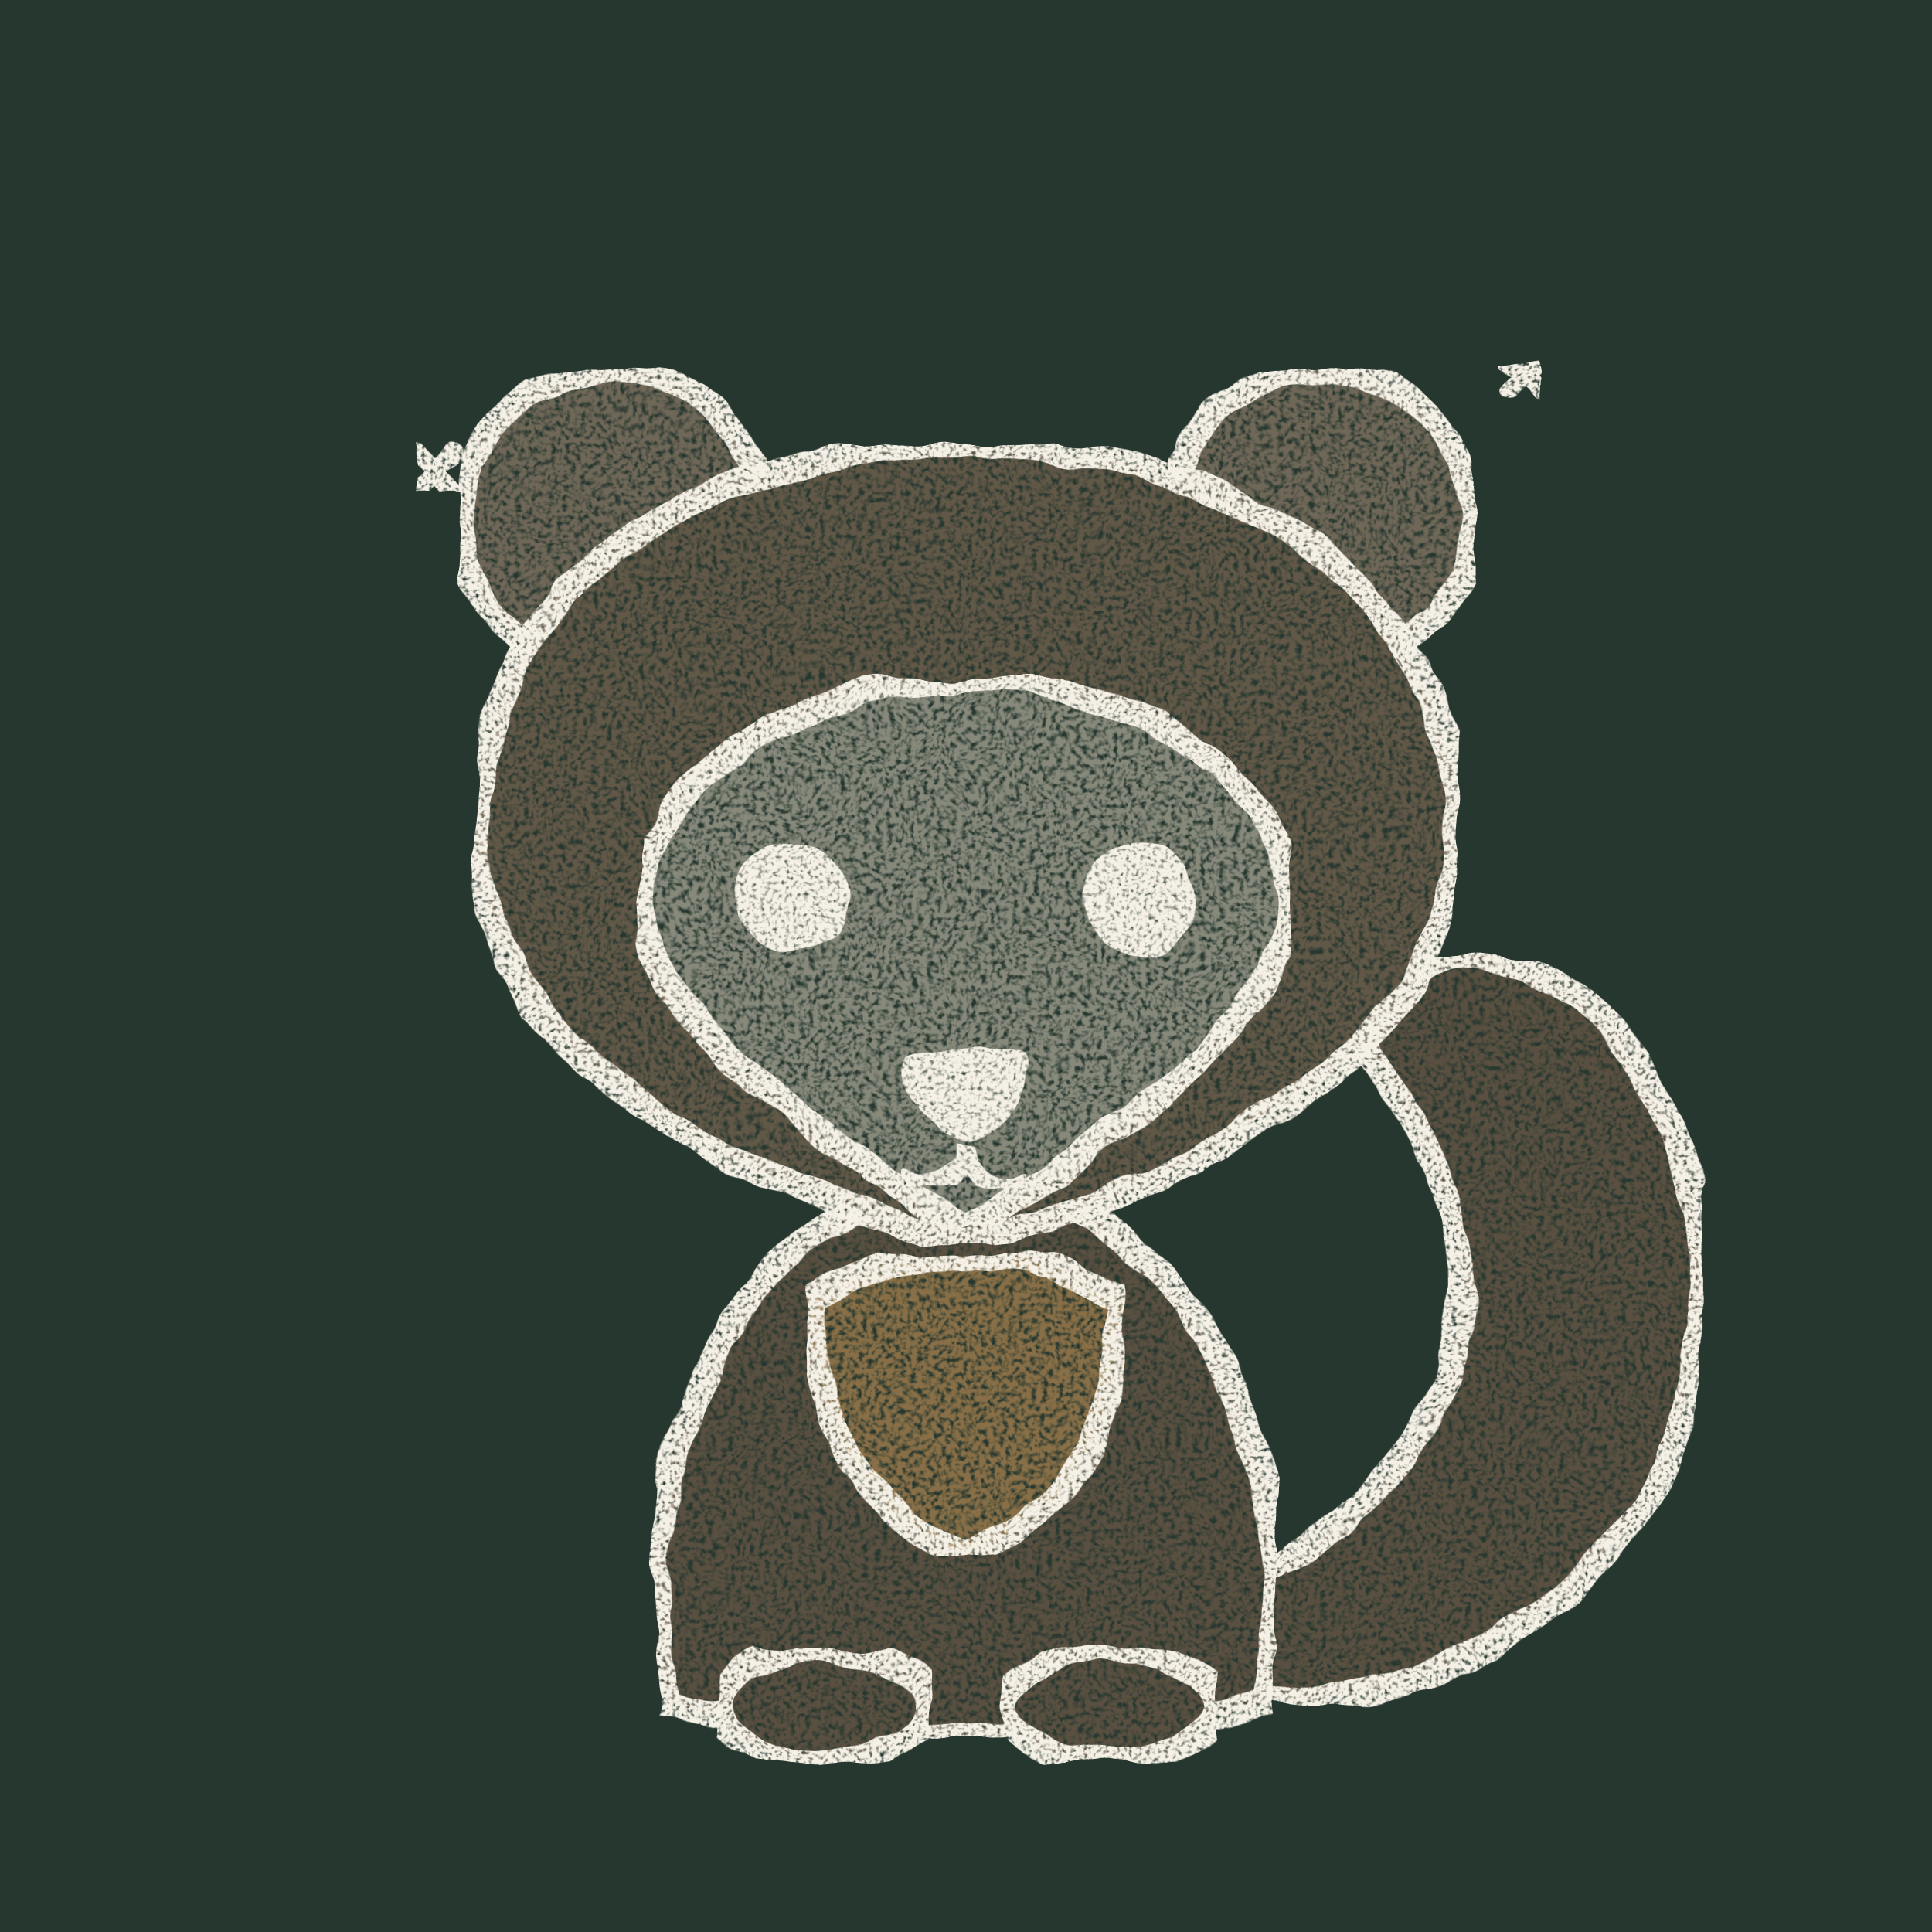
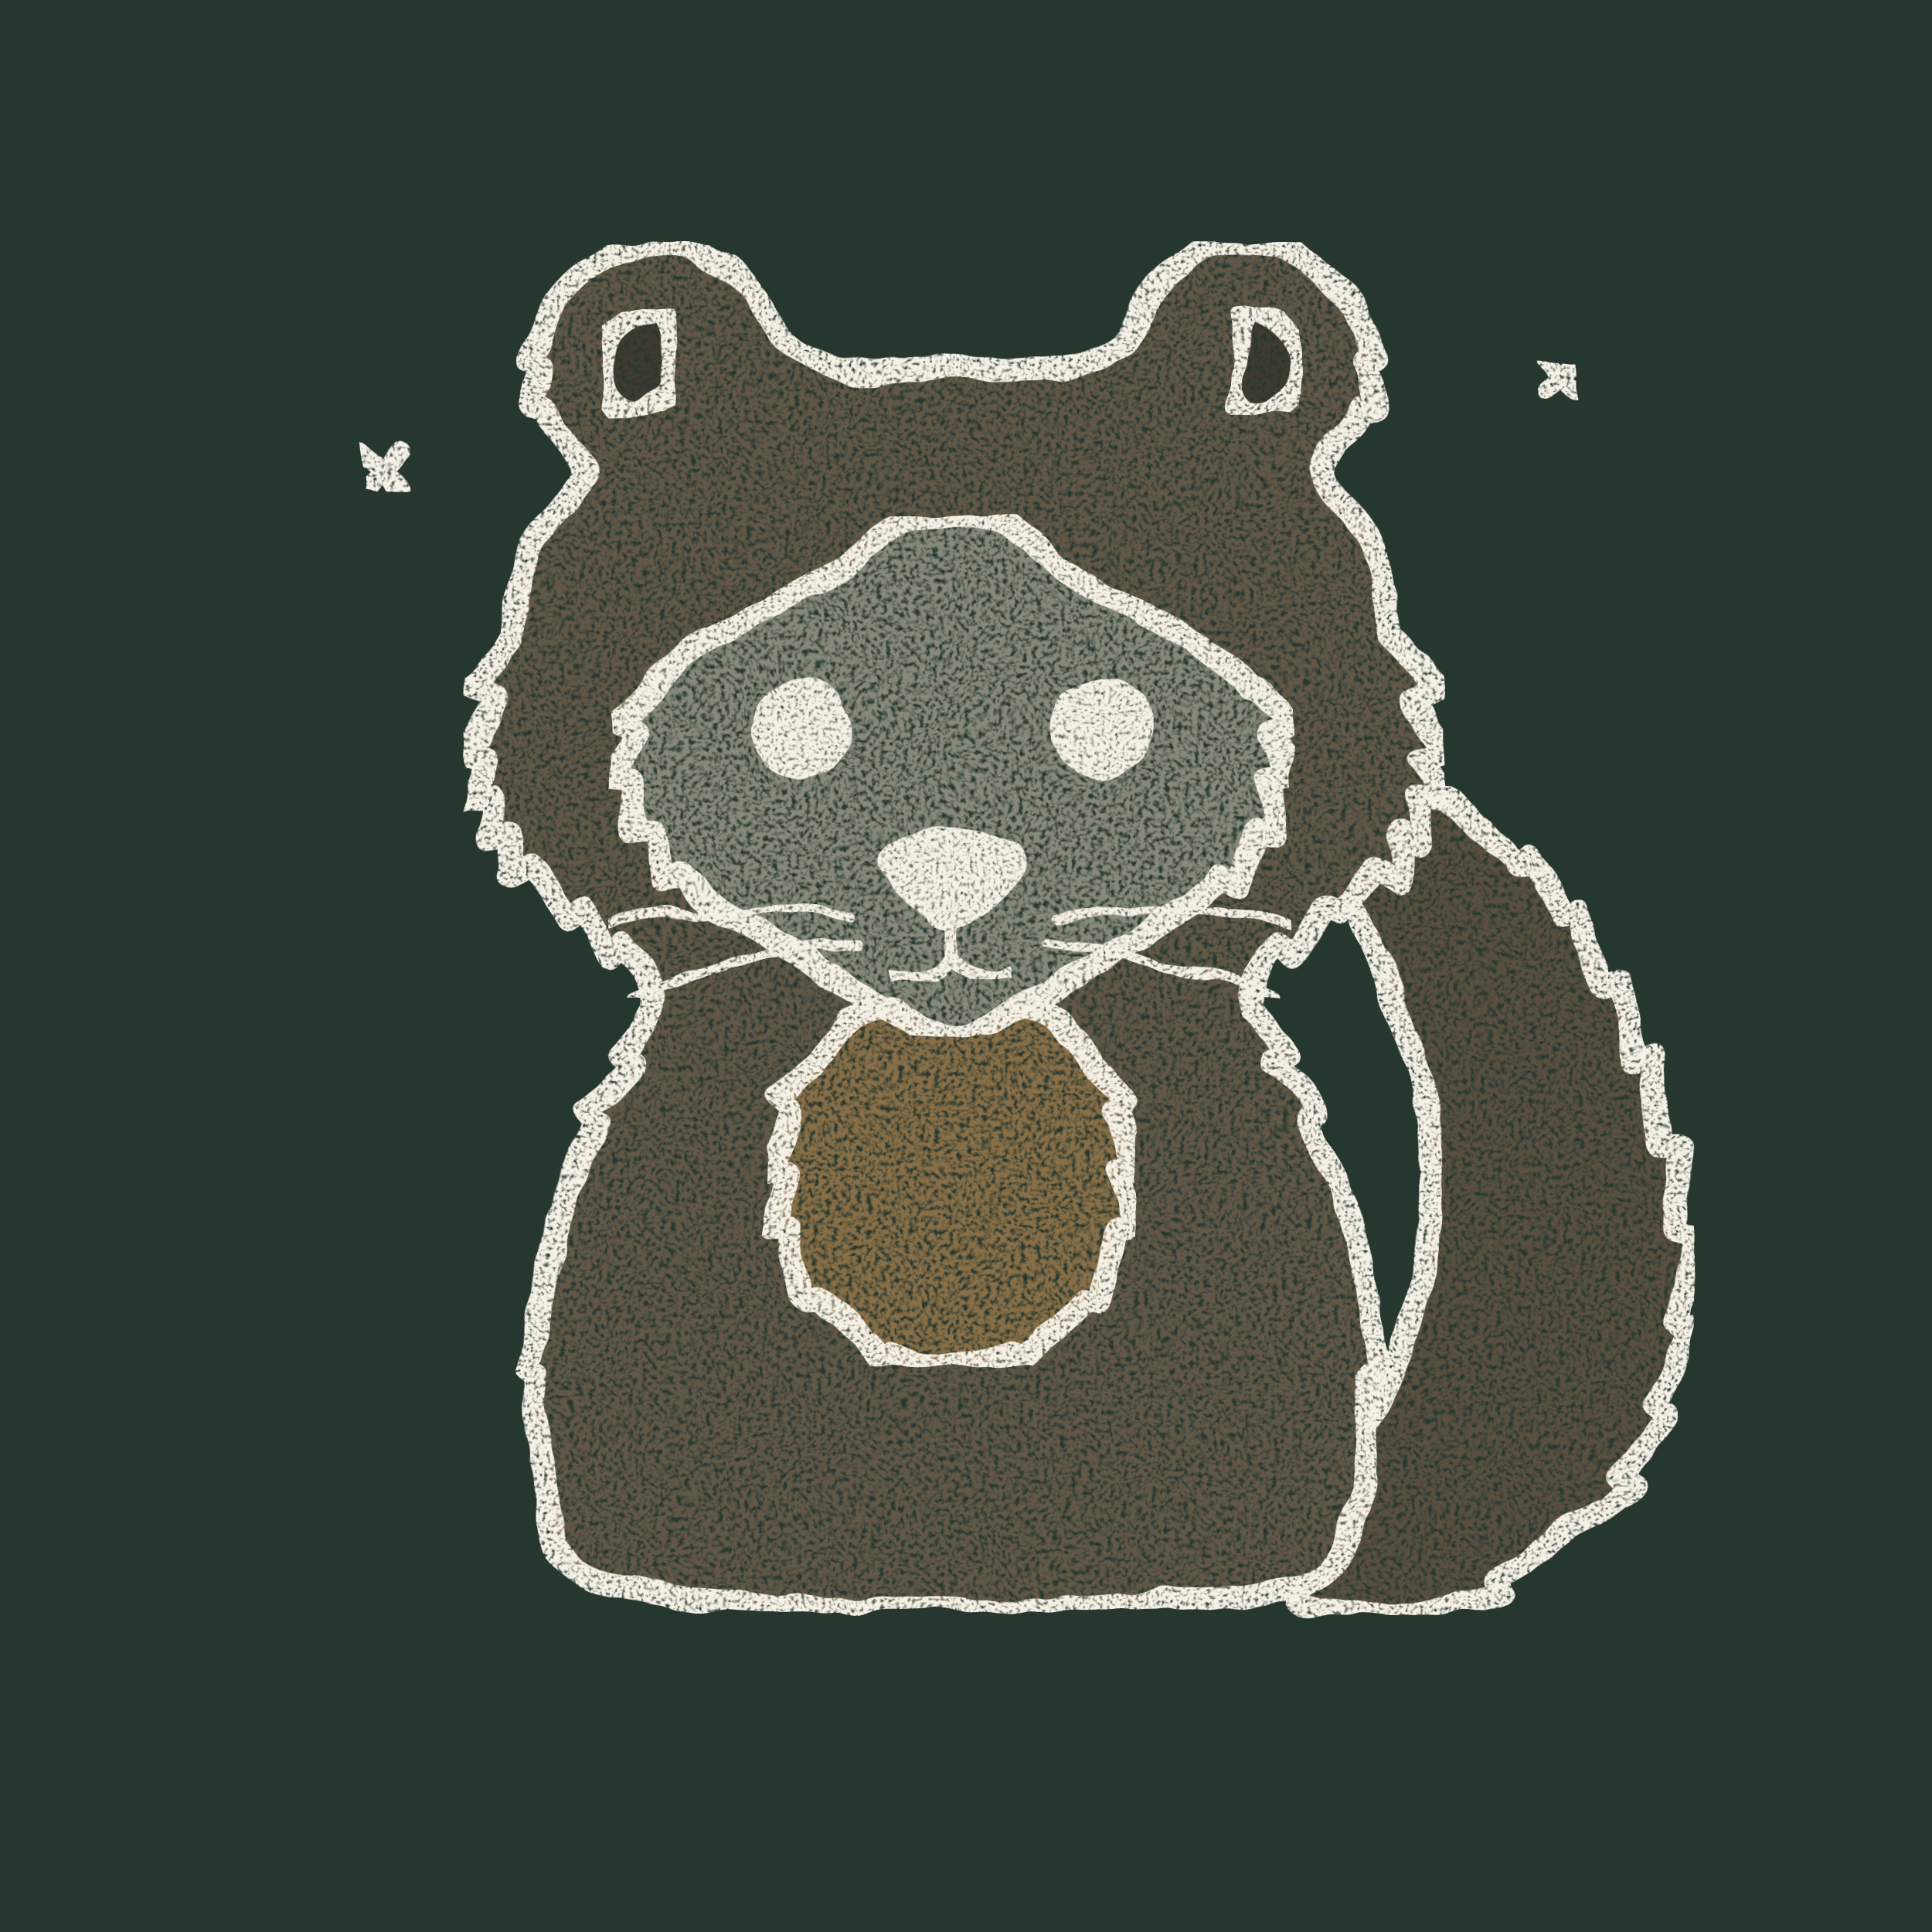
<svg xmlns="http://www.w3.org/2000/svg" viewBox="0 0 512 512">
  <defs>
    <filter id="r6" x="-10%" y="-10%" width="120%" height="120%">
      <feTurbulence type="fractalNoise" baseFrequency="0.05" numOctaves="3" seed="6" result="t" />
      <feDisplacementMap in="SourceGraphic" in2="t" scale="5" xChannelSelector="R" yChannelSelector="G" />
    </filter>
    <filter id="g6" x="0" y="0" width="100%" height="100%">
      <feTurbulence type="fractalNoise" baseFrequency="0.9" numOctaves="2" seed="2" result="n" />
      <feColorMatrix in="n" type="matrix" values="0 0 0 0 0 0 0 0 0 0 0 0 0 0 0 0 0 0 -3.2 2.6" result="a" />
      <feComposite in="SourceGraphic" in2="a" operator="in" />
    </filter>
    <filter id="g6b" x="0" y="0" width="100%" height="100%">
      <feTurbulence type="fractalNoise" baseFrequency="0.7" numOctaves="2" seed="4" result="n" />
      <feColorMatrix in="n" type="matrix" values="0 0 0 0 0 0 0 0 0 0 0 0 0 0 0 0 0 0 -3.2 2.4" result="a" />
      <feComposite in="SourceGraphic" in2="a" operator="in" />
    </filter>
  </defs>
  <rect width="512" height="512" fill="#26372F" />
  <g filter="url(#r6)">
-     <path d="M296 448C362 464 432 432 448 370C456 334 448 298 430 276C418 260 398 250 378 256C360 262 358 280 370 292C390 316 394 352 376 380C356 410 326 424 296 424Z" fill="#26372F" />
-     <g filter="url(#g6b)" opacity=".5">
-       <path d="M296 448C362 464 432 432 448 370C456 334 448 298 430 276C418 260 398 250 378 256C360 262 358 280 370 292C390 316 394 352 376 380C356 410 326 424 296 424Z" fill="#8D6A52" />
+     <g transform="translate(256 262) scale(.9) translate(-260 -289)">
+       <path d="M360 470C369.7 475.3 402 473.7 418 468Q416.4 464.1 416.4 462.3Q436.9 450 456 436Q452.5 433.5 451.5 432.3Q460.6 423.3 467.6 413.4Q464.3 411.9 463.3 410.9Q469.6 399.7 474 388Q470.3 387.3 469.1 386.6Q472.7 373.8 474.3 361Q469.4 361.1 467.7 360.7Q470.1 347.1 470 334Q465.1 334.8 463.4 334.6Q464.1 321.4 462.4 308.9Q458.2 310.1 456.7 310.1Q455.4 297.6 452 286Q448 287.8 446.5 288.1Q444 276.5 439.6 266.1Q436.5 268.1 435.2 268.5Q431.3 258.6 426 250Q423.6 252.2 422.3 252.6Q410.6 241.6 398 232C389.7 229.7 380.7 232 376 236C371.3 240 368.7 247.7 370 256C371.3 264.3 379.7 273.7 384 286C388.3 298.3 394.3 314.7 396 330C397.7 345.3 396.7 364 394 378C391.3 392 385.7 404.3 380 414C374.3 423.7 363.3 426.7 360 436C356.7 445.3 350.3 464.7 360 470Z" fill="#26372F" />
+       <g filter="url(#g6b)" opacity=".5">
+         <path d="M360 470C369.7 475.3 402 473.7 418 468Q416.4 464.1 416.4 462.3Q436.9 450 456 436Q452.5 433.5 451.5 432.3Q460.6 423.3 467.6 413.4Q464.3 411.9 463.3 410.9Q469.6 399.7 474 388Q470.3 387.3 469.1 386.6Q472.7 373.8 474.3 361Q469.4 361.1 467.7 360.7Q470.1 347.1 470 334Q465.1 334.8 463.4 334.6Q464.1 321.4 462.4 308.9Q458.2 310.1 456.7 310.1Q455.4 297.6 452 286Q448 287.8 446.5 288.1Q444 276.5 439.6 266.1Q436.5 268.1 435.2 268.5Q431.3 258.6 426 250Q423.6 252.2 422.3 252.6Q410.6 241.6 398 232C389.7 229.7 380.7 232 376 236C371.3 240 368.7 247.7 370 256C371.3 264.3 379.7 273.7 384 286C388.3 298.3 394.3 314.7 396 330C397.7 345.3 396.7 364 394 378C391.3 392 385.7 404.3 380 414C374.3 423.7 363.3 426.7 360 436C356.7 445.3 350.3 464.7 360 470Z" fill="#8D6A52" />
+       </g>
+       <path d="M360 470C369.7 475.3 402 473.7 418 468Q416.4 464.1 416.4 462.3Q436.9 450 456 436Q452.5 433.5 451.5 432.3Q460.6 423.3 467.6 413.4Q464.3 411.9 463.3 410.9Q469.6 399.7 474 388Q470.3 387.3 469.1 386.6Q472.7 373.8 474.3 361Q469.4 361.1 467.7 360.7Q470.1 347.1 470 334Q465.1 334.8 463.4 334.6Q464.1 321.4 462.4 308.9Q458.2 310.1 456.7 310.1Q455.4 297.6 452 286Q448 287.8 446.5 288.1Q444 276.5 439.6 266.1Q436.5 268.1 435.2 268.5Q431.3 258.6 426 250Q423.6 252.2 422.3 252.6Q410.6 241.6 398 232C389.7 229.7 380.7 232 376 236C371.3 240 368.7 247.7 370 256C371.3 264.3 379.7 273.7 384 286C388.3 298.3 394.3 314.7 396 330C397.7 345.3 396.7 364 394 378C391.3 392 385.7 404.3 380 414C374.3 423.7 363.3 426.7 360 436C356.7 445.3 350.3 464.7 360 470Z" fill="none" stroke="#F5F1E6" stroke-width="7" stroke-linecap="round" stroke-linejoin="round" filter="url(#g6)" />
+       <path d="M256 106C265.3 106 276 108 284 107C292 106 298.7 104.2 304 100C309.3 95.8 310.7 87 316 82C321.3 77 328.7 71.3 336 70C343.3 68.7 353.3 70.3 360 74C366.7 77.7 373.3 84.7 376 92Q379.3 97.8 381 103.8Q378.7 104.4 377.8 104.9Q380.2 111.5 380.4 117.9Q377.3 117.8 376 118C374 125.7 363.3 131.3 364 138C364.7 144.7 376.3 150 380 158C383.7 166 383.7 175.3 386 186Q394.1 192.8 398.5 200.8Q393.4 202.8 391.3 203.9Q397.6 211.7 400.6 220.1Q396 221.2 394 222Q398.6 228.4 399.3 234Q393.9 232.9 391.5 232.7Q393.7 239.7 392.9 245.2Q388.5 243.3 386.5 242.7Q388.9 250.9 387.6 256.6Q382.3 253.3 380 252Q375.3 260.4 369.2 267.2Q366.8 265.3 365.6 264.6Q361.8 273.3 356.3 279.7Q353.4 277 352 276C346 283.3 342.7 287.3 344 296Q350.6 301.7 354.9 308.5Q351.8 310.3 350.6 311.3Q357.9 317.6 363.3 325Q360.9 326.9 360 328C365 338.7 371 347.3 374 360Q379.3 380.6 382.4 401.4Q379.3 402.8 378 404C378.3 417 378.3 428.3 376 438C373.7 447.7 373.7 456.7 364 462C354.3 467.3 336 468.3 318 470C300 471.7 276.7 472 256 472C235.3 472 212 471.7 194 470C176 468.3 157.7 467.3 148 462C138.3 456.7 138.3 447.7 136 438C133.7 428.3 133.7 417 134 404Q131.7 402.7 131 401.5Q135.1 380.8 138 360C141 347.3 147 338.7 152 328Q149.1 325.8 148.3 324.8Q155.7 318.5 161.4 311.3Q158.8 309.7 158 308.9Q163.7 302.8 168 296C169.3 287.3 166 283.3 160 276Q157 278.9 155.8 279.6Q151.8 271.3 146.4 264.6Q143.7 267 142.5 267.6Q137.9 259.1 132 252Q127.1 255.1 125.3 256Q126.7 248.4 125.5 242.7Q120.9 244.6 119.4 245.1Q121.1 238.3 120.5 232.7Q114.2 233.9 112 234.1Q116.7 227.7 118 222Q113.7 220.9 112.3 220.2Q117.7 212.2 120.8 203.9Q115.4 201.8 113.7 200.8Q121.3 193.8 126 186C128.3 175.3 128.3 166 132 158C135.7 150 147.3 144.7 148 138C148.7 131.3 138 125.7 136 118Q132.6 118.1 131.4 117.9Q133.7 111.3 134.3 104.9Q131.4 104.2 130.4 103.7Q134 98 136 92C138.7 84.7 145.3 77.7 152 74C158.7 70.3 168.7 68.7 176 70C183.3 71.3 190.7 77 196 82C201.3 87 202.7 95.8 208 100C213.3 104.2 220 106 228 107C236 108 246.7 106 256 106Z" fill="#26372F" />
+       <g filter="url(#g6b)" opacity=".5">
+         <path d="M256 106C265.3 106 276 108 284 107C292 106 298.7 104.2 304 100C309.3 95.8 310.7 87 316 82C321.3 77 328.7 71.3 336 70C343.3 68.7 353.3 70.3 360 74C366.7 77.7 373.3 84.7 376 92Q379.3 97.8 381 103.8Q378.7 104.4 377.8 104.9Q380.2 111.5 380.4 117.9Q377.3 117.8 376 118C374 125.7 363.3 131.3 364 138C364.7 144.7 376.3 150 380 158C383.7 166 383.7 175.3 386 186Q394.1 192.8 398.5 200.8Q393.4 202.8 391.3 203.9Q397.6 211.7 400.6 220.1Q396 221.2 394 222Q398.6 228.4 399.3 234Q393.9 232.9 391.5 232.7Q393.7 239.7 392.9 245.2Q388.5 243.3 386.5 242.7Q388.9 250.9 387.6 256.6Q382.3 253.3 380 252Q375.3 260.4 369.2 267.2Q366.8 265.3 365.6 264.6Q361.8 273.3 356.3 279.7Q353.4 277 352 276C346 283.3 342.7 287.3 344 296Q350.6 301.7 354.9 308.5Q351.8 310.3 350.6 311.3Q357.9 317.6 363.3 325Q360.9 326.9 360 328C365 338.7 371 347.3 374 360Q379.3 380.6 382.4 401.4Q379.3 402.8 378 404C378.3 417 378.3 428.3 376 438C373.7 447.7 373.7 456.7 364 462C354.3 467.3 336 468.3 318 470C300 471.7 276.7 472 256 472C235.3 472 212 471.7 194 470C176 468.3 157.7 467.3 148 462C138.3 456.7 138.3 447.7 136 438C133.7 428.3 133.7 417 134 404Q131.7 402.7 131 401.5Q135.1 380.8 138 360C141 347.3 147 338.7 152 328Q149.1 325.8 148.3 324.8Q155.7 318.5 161.4 311.3Q158.8 309.7 158 308.9Q163.7 302.8 168 296C169.3 287.3 166 283.3 160 276Q157 278.9 155.8 279.6Q151.8 271.3 146.4 264.6Q143.7 267 142.5 267.6Q137.9 259.1 132 252Q127.1 255.1 125.3 256Q126.7 248.4 125.5 242.7Q120.9 244.6 119.4 245.1Q121.1 238.3 120.5 232.7Q114.2 233.9 112 234.1Q116.7 227.7 118 222Q113.7 220.9 112.3 220.2Q117.7 212.2 120.8 203.9Q115.4 201.8 113.7 200.8Q121.3 193.8 126 186C128.3 175.3 128.3 166 132 158C135.7 150 147.3 144.7 148 138C148.7 131.3 138 125.7 136 118Q132.6 118.1 131.4 117.9Q133.7 111.3 134.3 104.9Q131.4 104.2 130.4 103.7Q134 98 136 92C138.7 84.7 145.3 77.7 152 74C158.7 70.3 168.7 68.7 176 70C183.3 71.3 190.7 77 196 82C201.3 87 202.7 95.8 208 100C213.3 104.2 220 106 228 107C236 108 246.7 106 256 106Z" fill="#9E7A60" />
+       </g>
+       <path d="M256 106C265.3 106 276 108 284 107C292 106 298.7 104.2 304 100C309.3 95.8 310.7 87 316 82C321.3 77 328.7 71.3 336 70C343.3 68.7 353.3 70.3 360 74C366.7 77.7 373.3 84.7 376 92Q379.3 97.8 381 103.8Q378.7 104.4 377.8 104.9Q380.2 111.5 380.4 117.9Q377.3 117.8 376 118C374 125.7 363.3 131.3 364 138C364.7 144.7 376.3 150 380 158C383.7 166 383.7 175.3 386 186Q394.1 192.8 398.5 200.8Q393.4 202.8 391.3 203.9Q397.6 211.7 400.6 220.1Q396 221.2 394 222Q398.6 228.4 399.3 234Q393.9 232.9 391.5 232.7Q393.7 239.7 392.9 245.2Q388.5 243.3 386.5 242.7Q388.9 250.9 387.6 256.6Q382.3 253.3 380 252Q375.3 260.4 369.2 267.2Q366.8 265.3 365.6 264.6Q361.8 273.3 356.3 279.7Q353.4 277 352 276C346 283.3 342.7 287.3 344 296Q350.6 301.7 354.9 308.5Q351.8 310.3 350.6 311.3Q357.9 317.6 363.3 325Q360.9 326.9 360 328C365 338.7 371 347.3 374 360Q379.3 380.6 382.4 401.4Q379.3 402.8 378 404C378.3 417 378.3 428.3 376 438C373.7 447.7 373.7 456.7 364 462C354.3 467.3 336 468.3 318 470C300 471.7 276.7 472 256 472C235.3 472 212 471.7 194 470C176 468.3 157.7 467.3 148 462C138.3 456.7 138.3 447.7 136 438C133.7 428.3 133.7 417 134 404Q131.7 402.7 131 401.5Q135.1 380.8 138 360C141 347.3 147 338.7 152 328Q149.1 325.8 148.3 324.8Q155.7 318.5 161.4 311.3Q158.8 309.7 158 308.9Q163.7 302.8 168 296C169.3 287.3 166 283.3 160 276Q157 278.9 155.8 279.6Q151.8 271.3 146.4 264.6Q143.7 267 142.5 267.6Q137.9 259.1 132 252Q127.1 255.1 125.3 256Q126.7 248.4 125.5 242.7Q120.9 244.6 119.4 245.1Q121.1 238.3 120.5 232.7Q114.2 233.9 112 234.1Q116.7 227.7 118 222Q113.7 220.9 112.3 220.2Q117.7 212.2 120.8 203.9Q115.4 201.8 113.7 200.8Q121.3 193.8 126 186C128.3 175.3 128.3 166 132 158C135.7 150 147.3 144.7 148 138C148.7 131.3 138 125.7 136 118Q132.6 118.1 131.4 117.9Q133.7 111.3 134.3 104.9Q131.4 104.2 130.4 103.7Q134 98 136 92C138.7 84.7 145.3 77.7 152 74C158.7 70.3 168.7 68.7 176 70C183.3 71.3 190.7 77 196 82C201.3 87 202.7 95.8 208 100C213.3 104.2 220 106 228 107C236 108 246.7 106 256 106Z" fill="none" stroke="#F5F1E6" stroke-width="7" stroke-linecap="round" stroke-linejoin="round" filter="url(#g6)" />
+       <path d="M256 292C266 292 278 292.3 286 298Q297.3 309.6 306.7 322.3Q304.6 324.6 304 326Q308.3 334 310.2 342.2Q307 342.9 305.6 343.5Q307.8 351.6 308.1 359.6Q305.2 359.7 304 360Q302.5 370.4 299.4 380.2Q297.1 379.9 296 380Q287 389.6 277 397.8Q275.1 396.4 274 396C267.3 399.3 262 400 256 400C250 400 244.7 399.3 238 396Q236 397.6 234.9 397.9Q225.9 388.4 216 380Q213.1 380.6 212 380.5Q210.7 369.9 208 360Q204.8 359.9 203.7 359.6Q205.9 351.5 206.4 343.5Q202.3 342.7 201 342.1Q205.6 334.2 208 326Q205.6 323.5 205.1 322.2Q216.3 310.6 226 298C234 292.3 246 292 256 292Z" fill="#26372F" />
+       <g filter="url(#g6b)" opacity=".5">
+         <path d="M256 292C266 292 278 292.3 286 298Q297.3 309.6 306.7 322.3Q304.6 324.6 304 326Q308.3 334 310.2 342.2Q307 342.9 305.6 343.5Q307.8 351.6 308.1 359.6Q305.2 359.7 304 360Q302.5 370.4 299.4 380.2Q297.1 379.9 296 380Q287 389.6 277 397.8Q275.1 396.4 274 396C267.3 399.3 262 400 256 400C250 400 244.7 399.3 238 396Q236 397.6 234.9 397.9Q225.9 388.4 216 380Q213.1 380.6 212 380.5Q210.7 369.9 208 360Q204.8 359.9 203.7 359.6Q205.9 351.5 206.4 343.5Q202.3 342.7 201 342.1Q205.6 334.2 208 326Q205.6 323.5 205.1 322.2Q216.3 310.6 226 298C234 292.3 246 292 256 292Z" fill="#E9A85E" />
+       </g>
+       <path d="M256 292C266 292 278 292.3 286 298Q297.3 309.6 306.7 322.3Q304.6 324.6 304 326Q308.3 334 310.2 342.2Q307 342.9 305.6 343.5Q307.8 351.6 308.1 359.6Q305.2 359.7 304 360Q302.5 370.4 299.4 380.2Q297.1 379.9 296 380Q287 389.6 277 397.8Q275.1 396.4 274 396C267.3 399.3 262 400 256 400C250 400 244.7 399.3 238 396Q236 397.6 234.9 397.9Q225.9 388.4 216 380Q213.1 380.6 212 380.5Q210.7 369.9 208 360Q204.8 359.9 203.7 359.6Q205.9 351.5 206.4 343.5Q202.3 342.7 201 342.1Q205.6 334.2 208 326Q205.6 323.5 205.1 322.2Q216.3 310.6 226 298C234 292.3 246 292 256 292Z" fill="none" stroke="#F5F1E6" stroke-width="7" stroke-linecap="round" stroke-linejoin="round" filter="url(#g6)" />
+       <path d="M342 90C345 87.3 353.3 92.3 356 96C358.7 99.7 359.3 108 358 112C356.7 116 351.3 120 348 120C344.7 120 339 117 338 112C337 107 339 92.7 342 90Z" fill="#26372F" />
+       <g filter="url(#g6b)" opacity=".5">
+         <path d="M342 90C345 87.3 353.3 92.3 356 96C358.7 99.7 359.3 108 358 112C356.7 116 351.3 120 348 120C344.7 120 339 117 338 112C337 107 339 92.7 342 90Z" fill="#5A4030" />
+       </g>
+       <path d="M342 90C345 87.3 353.3 92.3 356 96C358.7 99.7 359.3 108 358 112C356.7 116 351.3 120 348 120C344.7 120 339 117 338 112C337 107 339 92.7 342 90Z" fill="none" stroke="#F5F1E6" stroke-width="7" stroke-linecap="round" stroke-linejoin="round" filter="url(#g6)" />
+       <path d="M174 112C173 117 167.3 120 164 120C160.7 120 155.3 116 154 112C152.7 108 153.3 99.7 156 96C158.7 92.3 167 87.3 170 90C173 92.7 175 107 174 112Z" fill="#26372F" />
+       <g filter="url(#g6b)" opacity=".5">
+         <path d="M174 112C173 117 167.3 120 164 120C160.7 120 155.3 116 154 112C152.7 108 153.3 99.7 156 96C158.7 92.3 167 87.3 170 90C173 92.7 175 107 174 112Z" fill="#5A4030" />
+       </g>
+       <path d="M174 112C173 117 167.3 120 164 120C160.7 120 155.3 116 154 112C152.7 108 153.3 99.7 156 96C158.7 92.3 167 87.3 170 90C173 92.7 175 107 174 112Z" fill="none" stroke="#F5F1E6" stroke-width="7" stroke-linecap="round" stroke-linejoin="round" filter="url(#g6)" />
+       <path d="M256 150C261.3 150 266.3 149.3 272 152C277.7 154.7 282.3 161 290 166C297.7 171 309 176.3 318 182C327 187.7 338.7 192.3 344 200Q351.1 204.5 355.3 210.2Q351.2 212.3 349.5 213.4Q354 220.2 355.6 227.1Q351.7 227.6 350 228Q351.7 236.3 350.7 243.8Q346.8 242.8 345 242.6Q343.8 251 340.5 258.1Q337.4 256.5 336 256C329.3 263.7 318.7 268.3 310 274C301.3 279.7 293 285.3 284 290C275 294.7 265.3 302 256 302C246.7 302 237 294.7 228 290C219 285.3 210.7 279.7 202 274C193.3 268.3 182.7 263.7 176 256Q172.5 257.8 171.2 258.2Q170 249.8 167 242.6Q162.1 243.9 160.4 244.1Q162.5 235.6 162 228Q156.9 227.5 155.2 227Q160.2 220.3 162.5 213.4Q158.5 211.3 157.3 210.4Q163.7 205.7 168 200C173.3 192.3 185 187.7 194 182C203 176.3 214.3 171 222 166C229.7 161 234.3 154.7 240 152C245.7 149.3 250.7 150 256 150Z" fill="#26372F" />
+       <g filter="url(#g6b)" opacity=".5">
+         <path d="M256 150C261.3 150 266.3 149.3 272 152C277.7 154.7 282.3 161 290 166C297.7 171 309 176.3 318 182C327 187.7 338.7 192.3 344 200Q351.1 204.5 355.3 210.2Q351.2 212.3 349.5 213.4Q354 220.2 355.6 227.1Q351.7 227.6 350 228Q351.7 236.3 350.7 243.8Q346.8 242.8 345 242.6Q343.8 251 340.5 258.1Q337.4 256.5 336 256C329.3 263.7 318.7 268.3 310 274C301.3 279.7 293 285.3 284 290C275 294.7 265.3 302 256 302C246.7 302 237 294.7 228 290C219 285.3 210.7 279.7 202 274C193.3 268.3 182.7 263.7 176 256Q172.5 257.8 171.2 258.2Q170 249.8 167 242.6Q162.1 243.9 160.4 244.1Q162.5 235.6 162 228Q156.9 227.5 155.2 227Q160.2 220.3 162.5 213.4Q158.5 211.3 157.3 210.4Q163.7 205.7 168 200C173.3 192.3 185 187.7 194 182C203 176.3 214.3 171 222 166C229.7 161 234.3 154.7 240 152C245.7 149.3 250.7 150 256 150Z" fill="#E8DCC8" />
+       </g>
+       <path d="M256 150C261.3 150 266.3 149.3 272 152C277.7 154.7 282.3 161 290 166C297.7 171 309 176.3 318 182C327 187.7 338.7 192.3 344 200Q351.1 204.5 355.3 210.2Q351.2 212.3 349.5 213.4Q354 220.2 355.6 227.1Q351.7 227.6 350 228Q351.7 236.3 350.7 243.8Q346.8 242.8 345 242.6Q343.8 251 340.5 258.1Q337.4 256.5 336 256C329.3 263.7 318.7 268.3 310 274C301.3 279.7 293 285.3 284 290C275 294.7 265.3 302 256 302C246.7 302 237 294.7 228 290C219 285.3 210.7 279.7 202 274C193.3 268.3 182.7 263.7 176 256Q172.5 257.8 171.2 258.2Q170 249.8 167 242.6Q162.1 243.9 160.4 244.1Q162.5 235.6 162 228Q156.9 227.5 155.2 227Q160.2 220.3 162.5 213.4Q158.5 211.3 157.3 210.4Q163.7 205.7 168 200C173.3 192.3 185 187.7 194 182C203 176.3 214.3 171 222 166C229.7 161 234.3 154.7 240 152C245.7 149.3 250.7 150 256 150Z" fill="none" stroke="#F5F1E6" stroke-width="7" stroke-linecap="round" stroke-linejoin="round" filter="url(#g6)" />
+       <circle cx="212" cy="212" r="15" fill="#F5F1E6" filter="url(#g6)" />
+       <circle cx="300" cy="212" r="15" fill="#F5F1E6" filter="url(#g6)" />
+       <path d="M236 246Q256 238 276 246Q282 252 272 262L262 270Q256 274 250 270L240 262Q230 252 236 246Z" fill="#F5F1E6" filter="url(#g6)" />
+       <path d="M256 272V280M256 280Q248 289 238 285M256 280Q264 289 274 285" fill="none" stroke="#F5F1E6" stroke-width="4" stroke-linecap="round" stroke-linejoin="round" filter="url(#g6)" />
+       <path d="M226 268Q190 262 156 270M228 276Q194 278 162 292M286 268Q322 262 356 270M284 276Q318 278 350 292" fill="none" stroke="#F5F1E6" stroke-width="3" stroke-linecap="round" stroke-linejoin="round" filter="url(#g6)" />
    </g>
-     <path d="M296 448C362 464 432 432 448 370C456 334 448 298 430 276C418 260 398 250 378 256C360 262 358 280 370 292C390 316 394 352 376 380C356 410 326 424 296 424Z" fill="none" stroke="#F5F1E6" stroke-width="7" stroke-linecap="round" stroke-linejoin="round" filter="url(#g6)" />
-   </g>
-   <g filter="url(#r6)">
-     <path d="M176 452C166 384 196 316 256 314C316 316 346 384 336 452Q256 468 176 452Z" fill="#26372F" />
-     <g filter="url(#g6b)" opacity=".5">
-       <path d="M176 452C166 384 196 316 256 314C316 316 346 384 336 452Q256 468 176 452Z" fill="#8D6A52" />
-     </g>
-     <path d="M176 452C166 384 196 316 256 314C316 316 346 384 336 452Q256 468 176 452Z" fill="none" stroke="#F5F1E6" stroke-width="7" stroke-linecap="round" stroke-linejoin="round" filter="url(#g6)" />
-   </g>
-   <g filter="url(#r6)">
-     <path d="M214 344Q256 322 298 344Q294 398 256 412Q218 398 214 344Z" fill="#26372F" />
-     <g filter="url(#g6b)" opacity=".5">
-       <path d="M214 344Q256 322 298 344Q294 398 256 412Q218 398 214 344Z" fill="#E9A85E" />
-     </g>
-     <path d="M214 344Q256 322 298 344Q294 398 256 412Q218 398 214 344Z" fill="none" stroke="#F5F1E6" stroke-width="7" stroke-linecap="round" stroke-linejoin="round" filter="url(#g6)" />
-   </g>
-   <g filter="url(#r6)">
-     <path d="M190 452A28 15 0 1 1 246 452A28 15 0 1 1 190 452Z" fill="#26372F" />
-     <g filter="url(#g6b)" opacity=".5">
-       <path d="M190 452A28 15 0 1 1 246 452A28 15 0 1 1 190 452Z" fill="#8D6A52" />
-     </g>
-     <path d="M190 452A28 15 0 1 1 246 452A28 15 0 1 1 190 452Z" fill="none" stroke="#F5F1E6" stroke-width="7" stroke-linecap="round" stroke-linejoin="round" filter="url(#g6)" />
-   </g>
-   <g filter="url(#r6)">
-     <path d="M266 452A28 15 0 1 1 322 452A28 15 0 1 1 266 452Z" fill="#26372F" />
-     <g filter="url(#g6b)" opacity=".5">
-       <path d="M266 452A28 15 0 1 1 322 452A28 15 0 1 1 266 452Z" fill="#8D6A52" />
-     </g>
-     <path d="M266 452A28 15 0 1 1 322 452A28 15 0 1 1 266 452Z" fill="none" stroke="#F5F1E6" stroke-width="7" stroke-linecap="round" stroke-linejoin="round" filter="url(#g6)" />
-   </g>
-   <g filter="url(#r6)">
-     <path d="M122 138A40 40 0 1 1 202 138A40 40 0 1 1 122 138Z" fill="#26372F" />
-     <g filter="url(#g6b)" opacity=".5">
-       <path d="M122 138A40 40 0 1 1 202 138A40 40 0 1 1 122 138Z" fill="#B89880" />
-     </g>
-     <path d="M122 138A40 40 0 1 1 202 138A40 40 0 1 1 122 138Z" fill="none" stroke="#F5F1E6" stroke-width="7" stroke-linecap="round" stroke-linejoin="round" filter="url(#g6)" />
-   </g>
-   <g filter="url(#r6)">
-     <path d="M310 138A40 40 0 1 1 390 138A40 40 0 1 1 310 138Z" fill="#26372F" />
-     <g filter="url(#g6b)" opacity=".5">
-       <path d="M310 138A40 40 0 1 1 390 138A40 40 0 1 1 310 138Z" fill="#B89880" />
-     </g>
-     <path d="M310 138A40 40 0 1 1 390 138A40 40 0 1 1 310 138Z" fill="none" stroke="#F5F1E6" stroke-width="7" stroke-linecap="round" stroke-linejoin="round" filter="url(#g6)" />
-   </g>
-   <g filter="url(#r6)">
-     <path d="M256 118C334 118 386 160 386 220C386 272 334 308 256 330C178 308 126 272 126 220C126 160 178 118 256 118Z" fill="#26372F" />
-     <g filter="url(#g6b)" opacity=".5">
-       <path d="M256 118C334 118 386 160 386 220C386 272 334 308 256 330C178 308 126 272 126 220C126 160 178 118 256 118Z" fill="#9E7A60" />
-     </g>
-     <path d="M256 118C334 118 386 160 386 220C386 272 334 308 256 330C178 308 126 272 126 220C126 160 178 118 256 118Z" fill="none" stroke="#F5F1E6" stroke-width="7" stroke-linecap="round" stroke-linejoin="round" filter="url(#g6)" />
-   </g>
-   <g filter="url(#r6)">
-     <path d="M256 180C298 180 338 204 342 236C344 266 302 298 256 326C210 298 168 266 170 236C174 204 214 180 256 180Z" fill="#26372F" />
-     <g filter="url(#g6b)" opacity=".5">
-       <path d="M256 180C298 180 338 204 342 236C344 266 302 298 256 326C210 298 168 266 170 236C174 204 214 180 256 180Z" fill="#E8DCC8" />
-     </g>
-     <path d="M256 180C298 180 338 204 342 236C344 266 302 298 256 326C210 298 168 266 170 236C174 204 214 180 256 180Z" fill="none" stroke="#F5F1E6" stroke-width="7" stroke-linecap="round" stroke-linejoin="round" filter="url(#g6)" />
-   </g>
-   <g filter="url(#r6)">
-     <circle cx="210" cy="238" r="15" fill="#F5F1E6" filter="url(#g6)" />
-     <circle cx="302" cy="238" r="15" fill="#F5F1E6" filter="url(#g6)" />
-     <path d="M240 280Q256 274 272 280Q276 286 266 296L261 301Q256 305 251 301L246 296Q236 286 240 280Z" fill="#F5F1E6" filter="url(#g6)" />
-     <path d="M256 304V309M256 309Q248 318 240 313M256 309Q264 318 272 313" fill="none" stroke="#F5F1E6" stroke-width="5" stroke-linecap="round" stroke-linejoin="round" filter="url(#g6)" />
-     <path d="M110 120l10 10M120 120l-10 10M400 96l8 8M408 96l-8 8" fill="none" stroke="#F5F1E6" stroke-width="5" stroke-linecap="round" stroke-linejoin="round" filter="url(#g6)" />
+     <path d="M96 120l10 10M106 120l-10 10M410 96l8 8M418 96l-8 8" fill="none" stroke="#F5F1E6" stroke-width="5" stroke-linecap="round" stroke-linejoin="round" filter="url(#g6)" />
  </g>
</svg>
